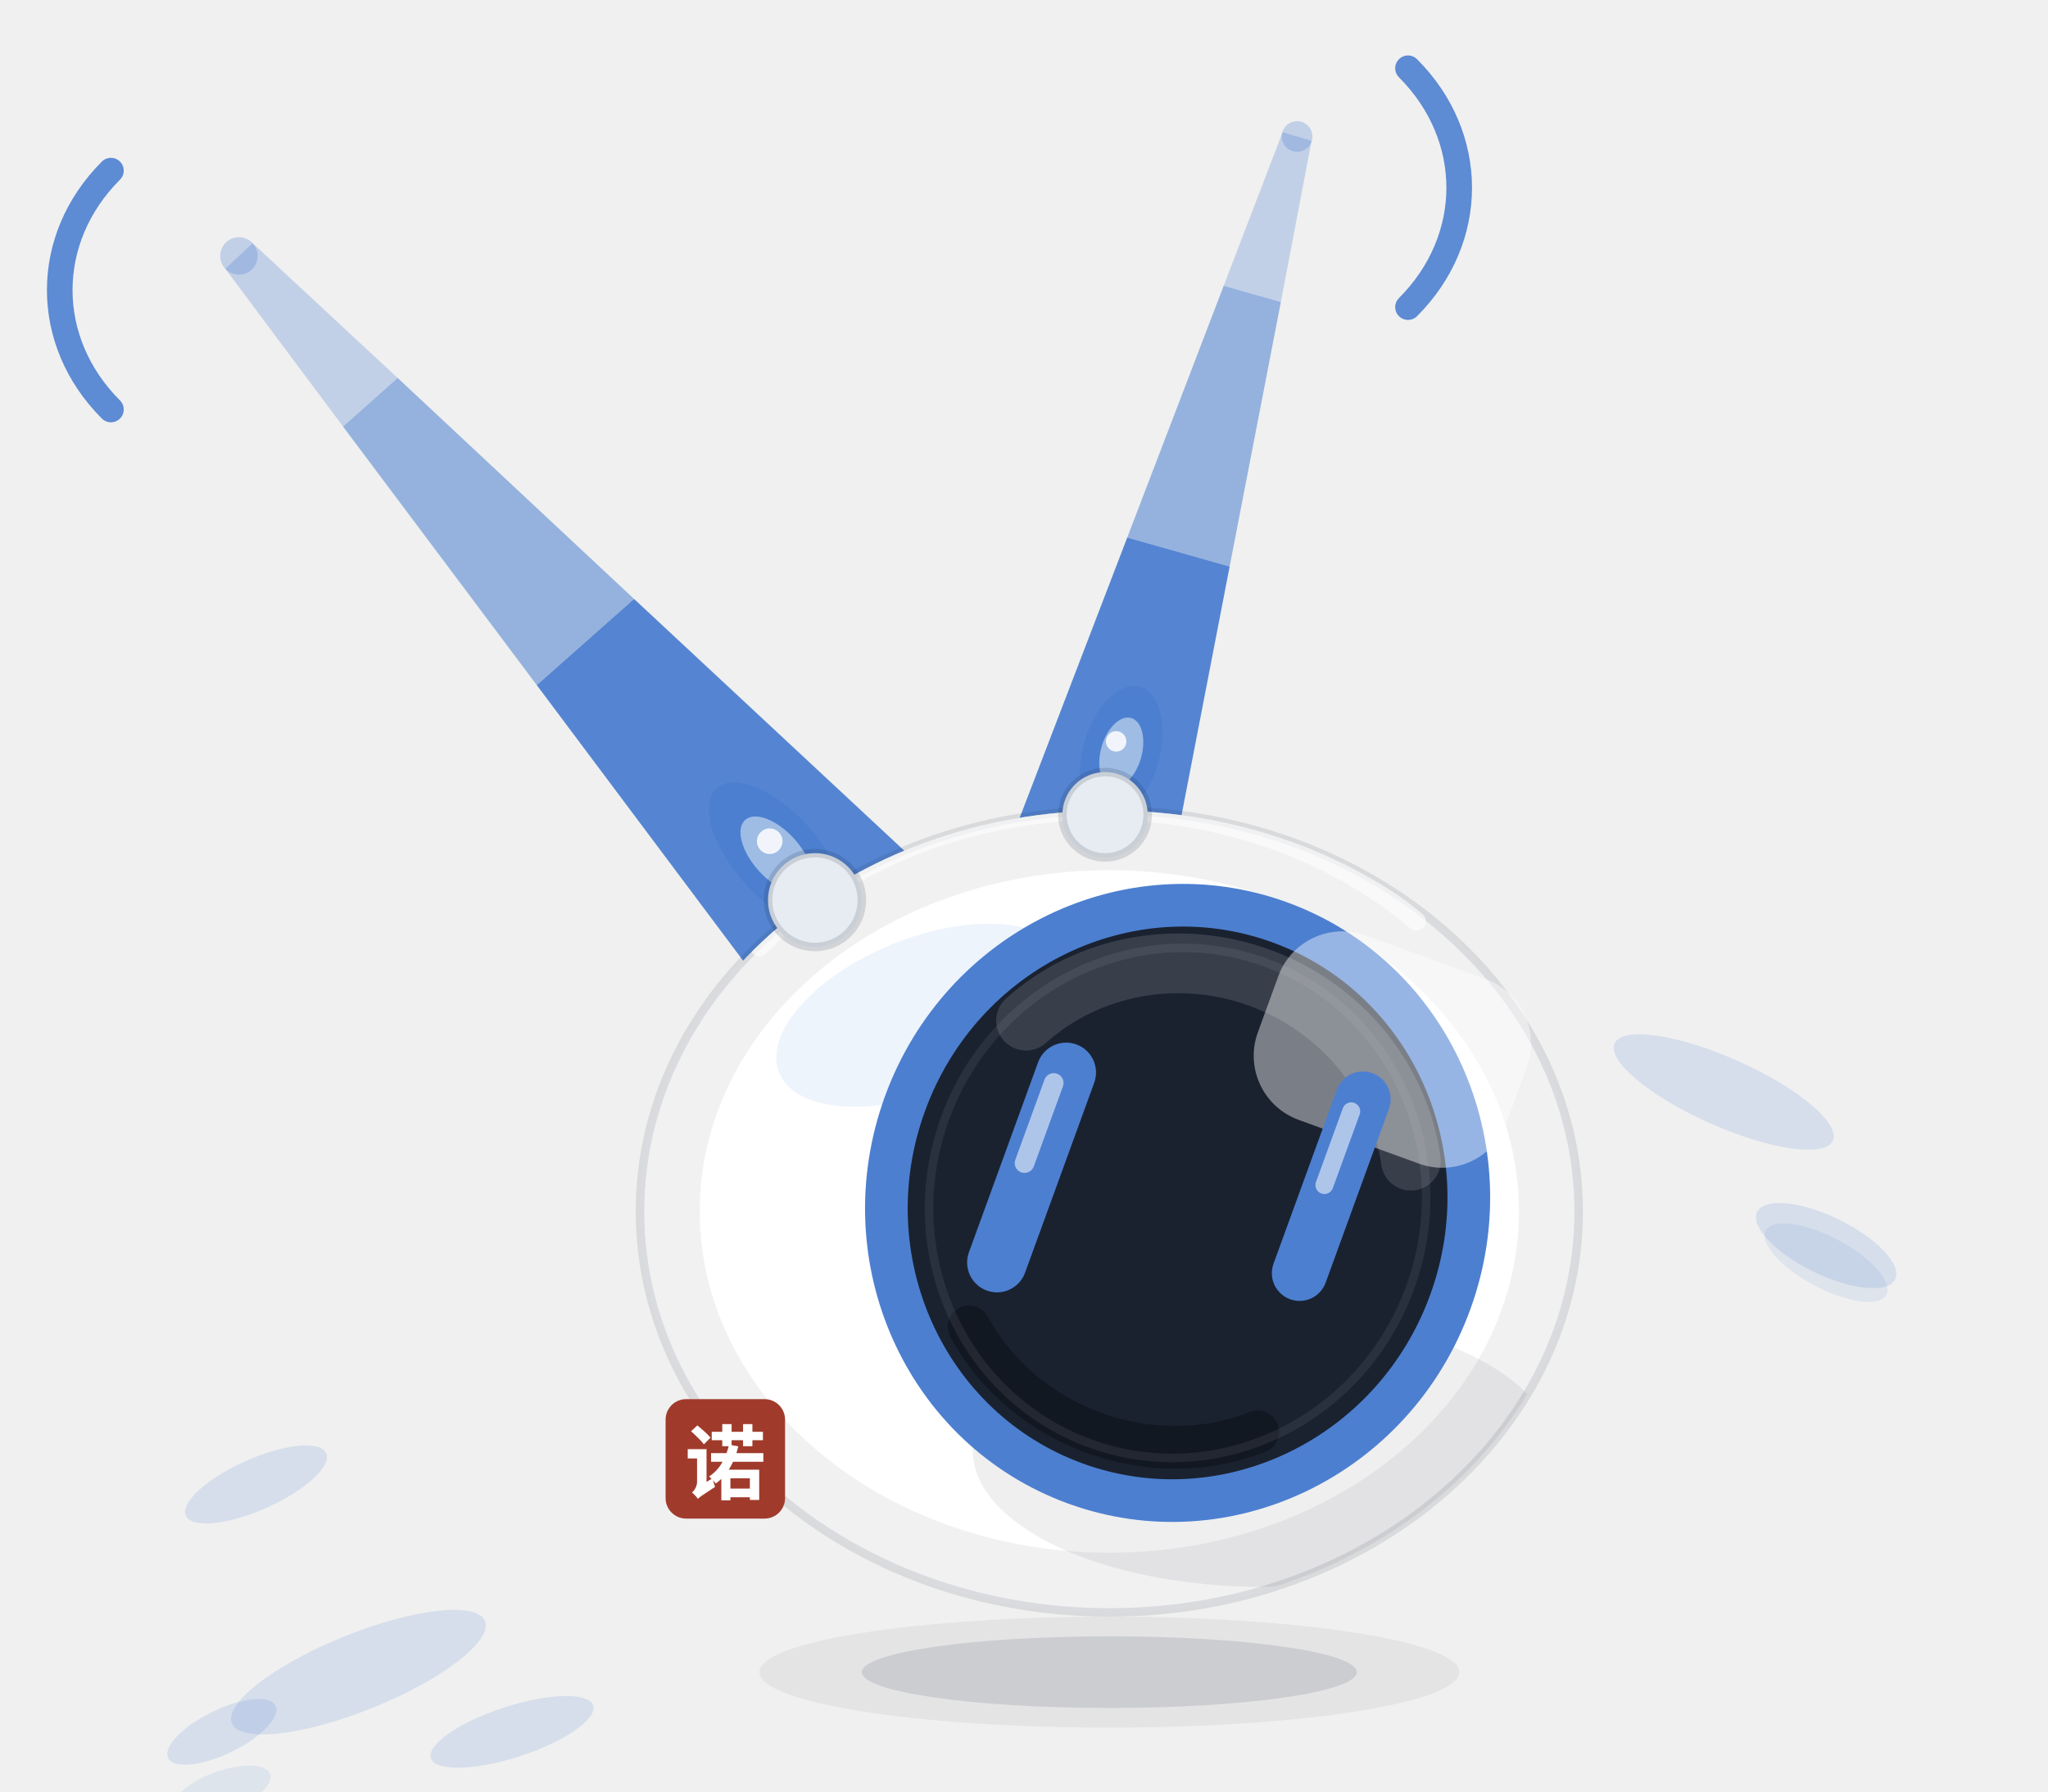
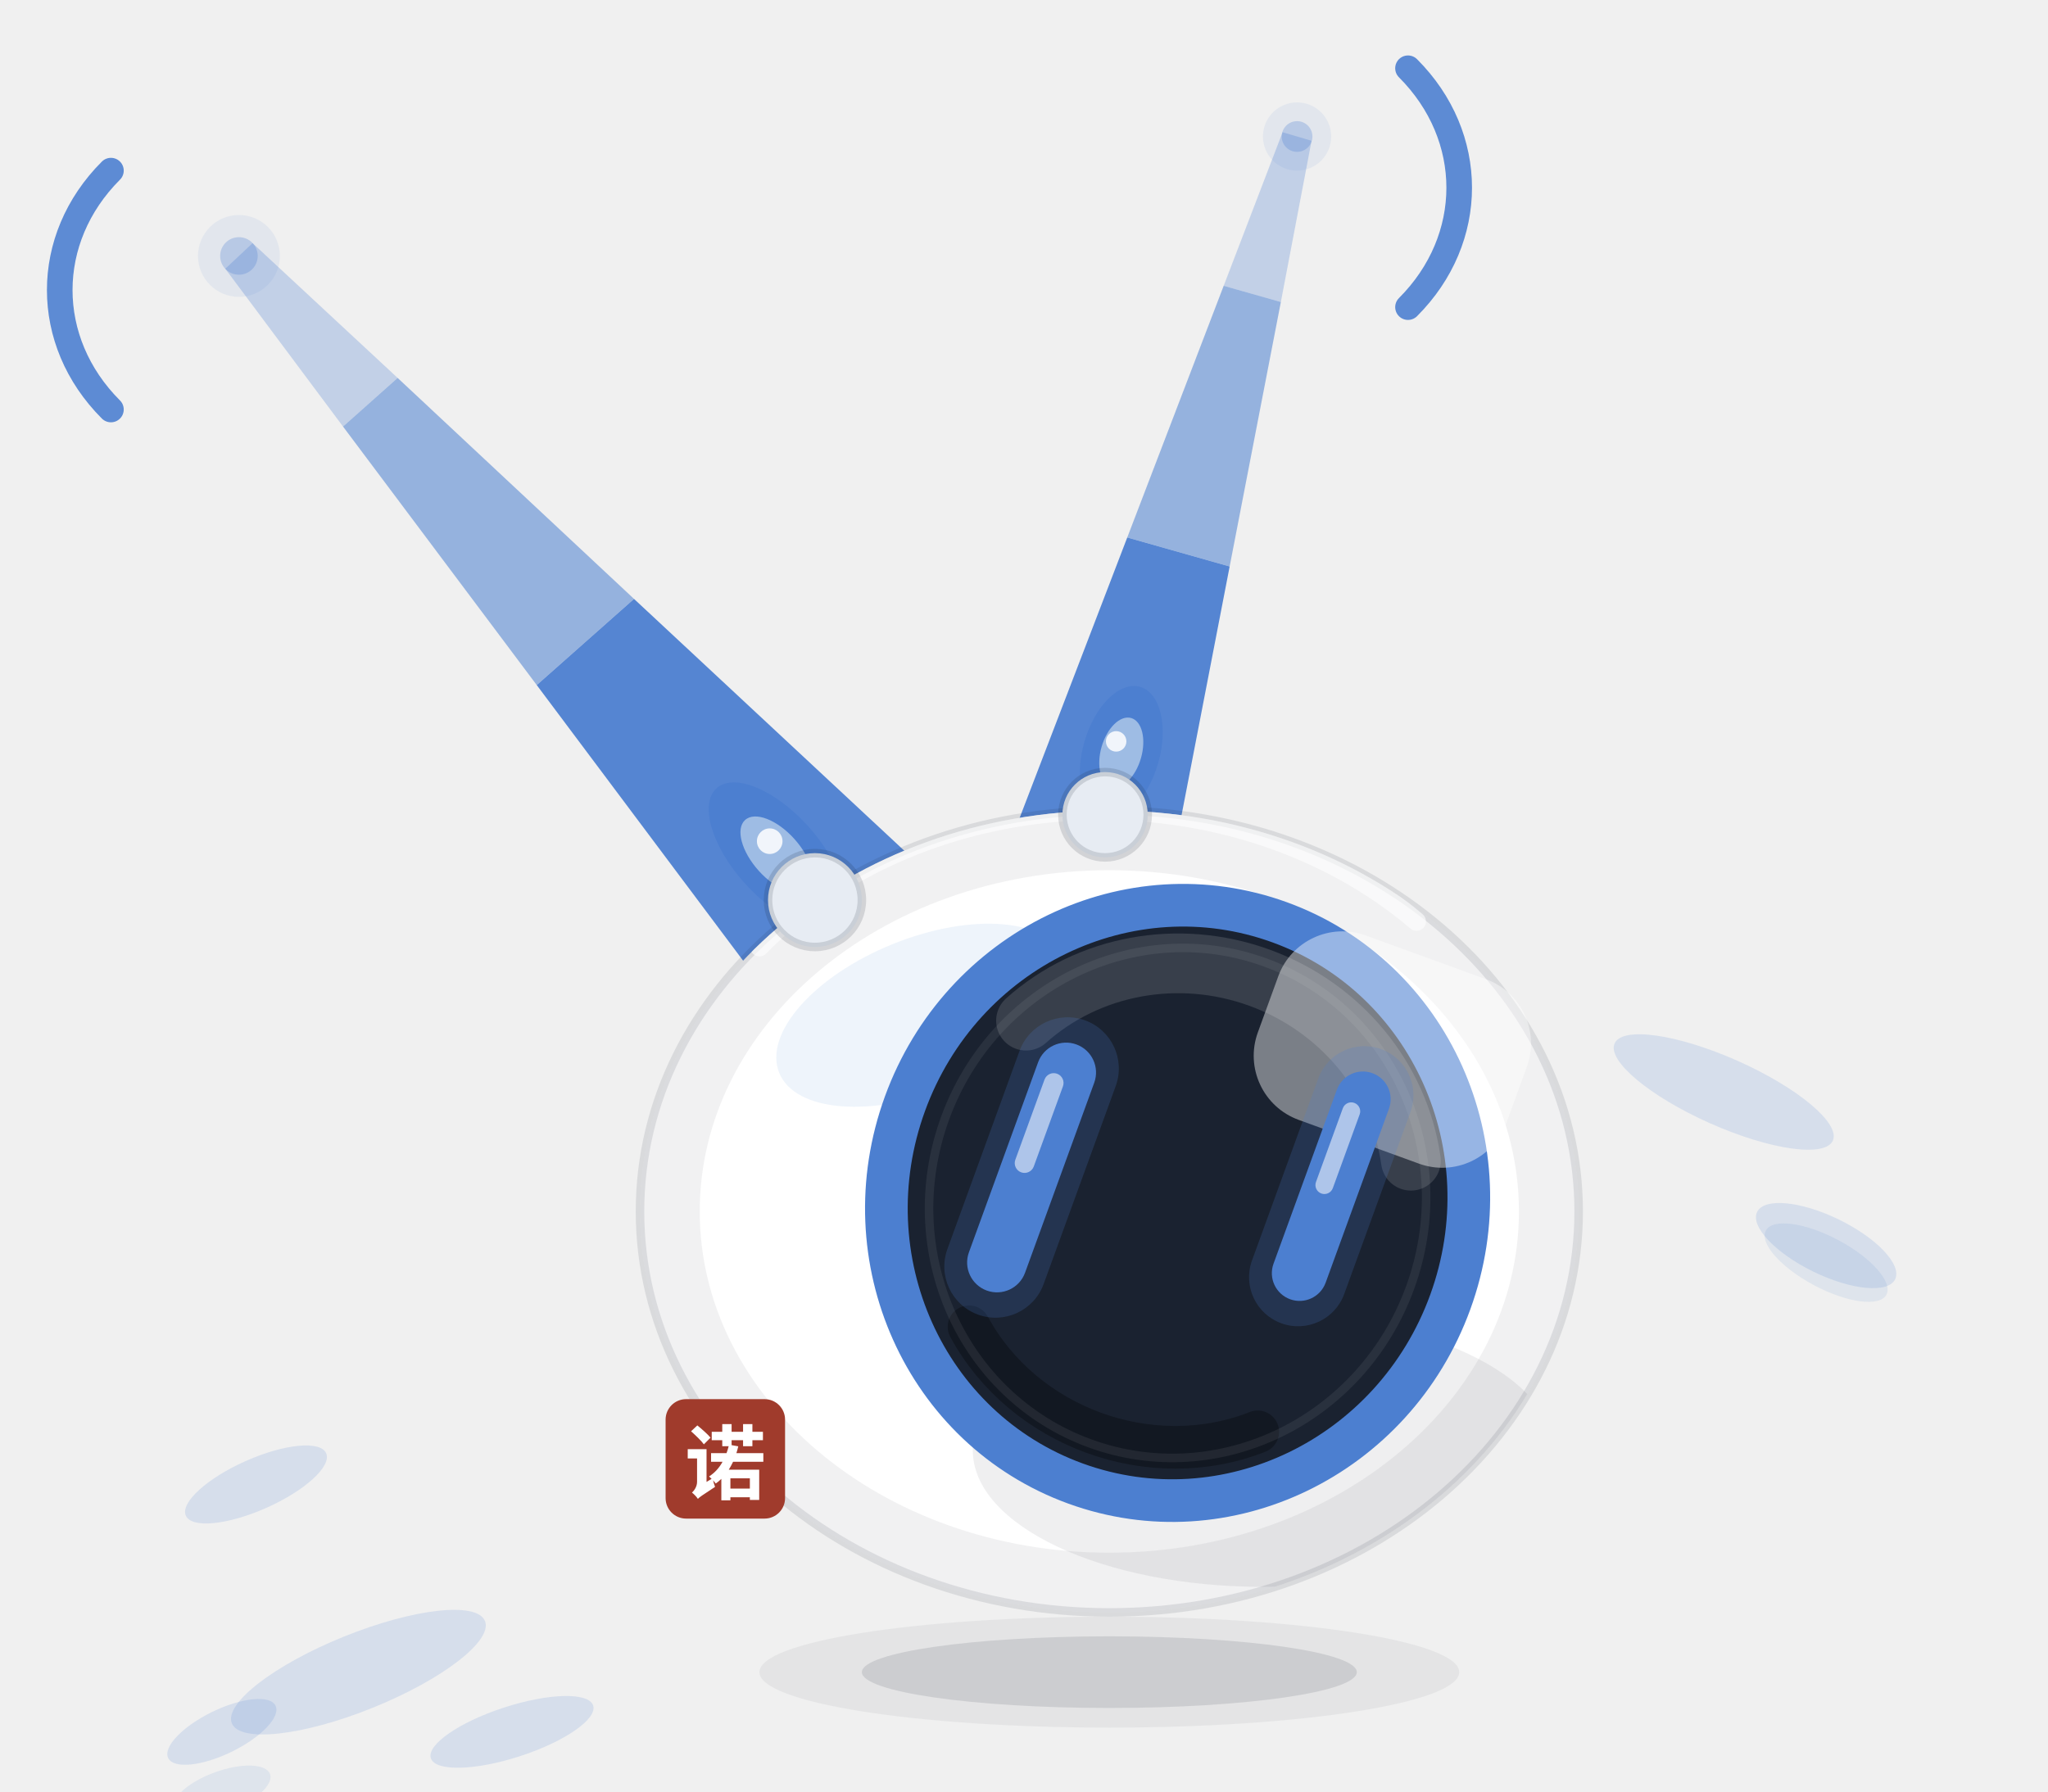
<svg xmlns="http://www.w3.org/2000/svg" width="240" height="210" viewBox="0 0 240 210" role="img" aria-label="诺瓦 v4：聆听态">
  <defs>
    <clipPath id="ballClip">
      <ellipse cx="130" cy="142" rx="55" ry="47" />
    </clipPath>
  </defs>
  <g fill="rgba(76,127,208,.16)">
    <ellipse cx="42" cy="196" rx="16" ry="4.5" transform="rotate(-22 42 196)" />
    <ellipse cx="60" cy="203" rx="10" ry="3" transform="rotate(-18 60 203)" />
    <ellipse cx="30" cy="174" rx="9" ry="3" transform="rotate(-24 30 174)" />
    <ellipse cx="202" cy="128" rx="14" ry="4" transform="rotate(24 202 128)" />
    <ellipse cx="26" cy="203" rx="7" ry="2.6" transform="rotate(-26 26 203)" />
    <ellipse cx="214" cy="146" rx="9" ry="3.4" transform="rotate(26 214 146)" />
  </g>
  <g fill="rgba(76,127,208,.11)">
    <ellipse cx="214" cy="148" rx="8" ry="3" transform="rotate(28 214 148)" />
    <ellipse cx="26" cy="210" rx="6" ry="2.4" transform="rotate(-20 26 210)" />
  </g>
  <path d="M106.6 100.3L74.3 70.2L62.9 80.3L89.4 115.7Z" fill="rgba(76,127,208,.94)" />
  <path d="M74.3 70.2L46.6 44.3L40.2 50.0L62.9 80.3Z" fill="rgba(76,127,208,.55)" />
  <path d="M46.6 44.3L29.6 28.5L26.4 31.5L40.2 50.0Z" fill="rgba(76,127,208,.28)" />
+   <circle cx="28" cy="30" r="4.8" fill="rgba(76,127,208,.28)" opacity=".3" />
  <circle cx="28" cy="30" r="2.2" fill="rgba(76,127,208,.28)" />
  <path d="M137.1 102.6L144.1 66.4L132.1 63.0L118.9 97.4Z" fill="rgba(76,127,208,.94)" />
  <path d="M144.1 66.4L150.1 35.4L143.4 33.5L132.1 63.0Z" fill="rgba(76,127,208,.55)" />
  <path d="M150.1 35.4L153.7 16.5L150.3 15.5L143.4 33.5Z" fill="rgba(76,127,208,.28)" />
+   <circle cx="152" cy="16" r="4.0" fill="rgba(76,127,208,.28)" opacity=".3" />
  <circle cx="152" cy="16" r="1.8" fill="rgba(76,127,208,.28)" />
  <ellipse cx="91" cy="100.2" rx="10.5" ry="5" transform="rotate(48 91 100.2)" fill="rgba(76,127,208,.94)" />
  <ellipse cx="91" cy="100.2" rx="5.5" ry="2.8" transform="rotate(48 91 100.2)" fill="rgba(169,196,232,.88)" />
  <circle cx="90.2" cy="98.6" r="1.5" fill="rgba(255,255,255,.85)" />
  <ellipse cx="131.4" cy="88.2" rx="8" ry="4.5" transform="rotate(-74 131.4 88.2)" fill="rgba(76,127,208,.94)" />
  <ellipse cx="131.4" cy="88.2" rx="4.2" ry="2.4" transform="rotate(-74 131.4 88.2)" fill="rgba(169,196,232,.88)" />
  <circle cx="130.8" cy="86.9" r="1.2" fill="rgba(255,255,255,.85)" />
  <ellipse cx="130" cy="142" rx="55" ry="47" fill="#FFFFFF" stroke="rgba(18,26,40,.10)" stroke-width="1" />
  <ellipse cx="130" cy="142" rx="51.5" ry="43.5" fill="none" stroke="rgba(18,26,40,.06)" stroke-width="7" clip-path="url(#ballClip)" />
  <path d="M89 111 A 52 44 0 0 1 166 108" fill="none" stroke="rgba(255,255,255,.8)" stroke-width="2.2" stroke-linecap="round" clip-path="url(#ballClip)" opacity=".75" />
  <path d="M86 172 A 51 42 0 0 0 174 172" fill="none" stroke="rgba(18,26,40,.08)" stroke-width="1.5" clip-path="url(#ballClip)" />
  <ellipse cx="148" cy="170" rx="34" ry="16" fill="rgba(18,26,40,.07)" clip-path="url(#ballClip)" />
  <ellipse cx="108" cy="119" rx="18" ry="9" fill="rgba(224,234,248,.55)" transform="rotate(-22 108 119)" />
  <circle cx="95.5" cy="105.5" r="5.5" fill="#E7ECF3" stroke="rgba(18,26,40,.14)" stroke-width="1" />
  <circle cx="129.5" cy="95.5" r="5" fill="#E7ECF3" stroke="rgba(18,26,40,.14)" stroke-width="1" />
  <g transform="rotate(20 138 141)">
    <ellipse cx="138" cy="141" rx="34" ry="35" fill="#1A2230" />
    <path d="M114 127 A 27 26 0 0 1 162 127" fill="none" stroke="rgba(255,255,255,.13)" stroke-width="7" stroke-linecap="round" />
    <path d="M120 163 A 26 24 0 0 0 156 163" fill="none" stroke="rgba(0,0,0,.3)" stroke-width="5" stroke-linecap="round" />
    <ellipse cx="138" cy="141" rx="34" ry="35" fill="none" stroke="#4C7FD0" stroke-width="5" />
    <ellipse cx="138" cy="141" rx="29" ry="30" fill="none" stroke="rgba(255,255,255,.07)" stroke-width="1" />
    <rect x="140" y="104" width="31" height="23" rx="8" fill="rgba(255,255,255,.42)" />
+     <rect x="114.5" y="124.6" width="12" height="36.7" rx="6" fill="#4C7FD0" opacity=".2" />
+     <rect x="148.5" y="115.9" width="11.5" height="34.2" rx="5.75" fill="#4C7FD0" opacity=".2" />
    <rect x="117" y="127.6" width="7" height="30.7" rx="3.5" fill="#4C7FD0" />
    <rect x="151" y="118.9" width="6.5" height="28.2" rx="3.25" fill="#4C7FD0" />
    <rect x="118.4" y="131.6" width="2.3" height="12.3" rx="1.15" fill="rgba(255,255,255,.55)" />
    <rect x="152.4" y="122.9" width="2.1" height="11.3" rx="1.05" fill="rgba(255,255,255,.55)" />
  </g>
  <g fill="none" stroke="#4C7FD0" stroke-width="3" stroke-linecap="round">
    <path d="M13 20 C5 28 5 40 13 48" opacity=".9" />
    <path d="M165 8 C173 16 173 28 165 36" opacity=".9" />
  </g>
  <rect x="78" y="164" width="14" height="14" rx="2.4" fill="#A03B2C" />
  <text x="85" y="175" text-anchor="middle" font-family="'Songti SC','Noto Serif SC','SimSun',serif" font-size="9.5" font-weight="700" fill="#FFFFFF">诺</text>
  <ellipse cx="130" cy="196" rx="41" ry="6.5" fill="rgba(18,26,40,.11)" opacity=".5" />
  <ellipse cx="130" cy="196" rx="29" ry="4.2" fill="rgba(18,26,40,.11)" />
</svg>
